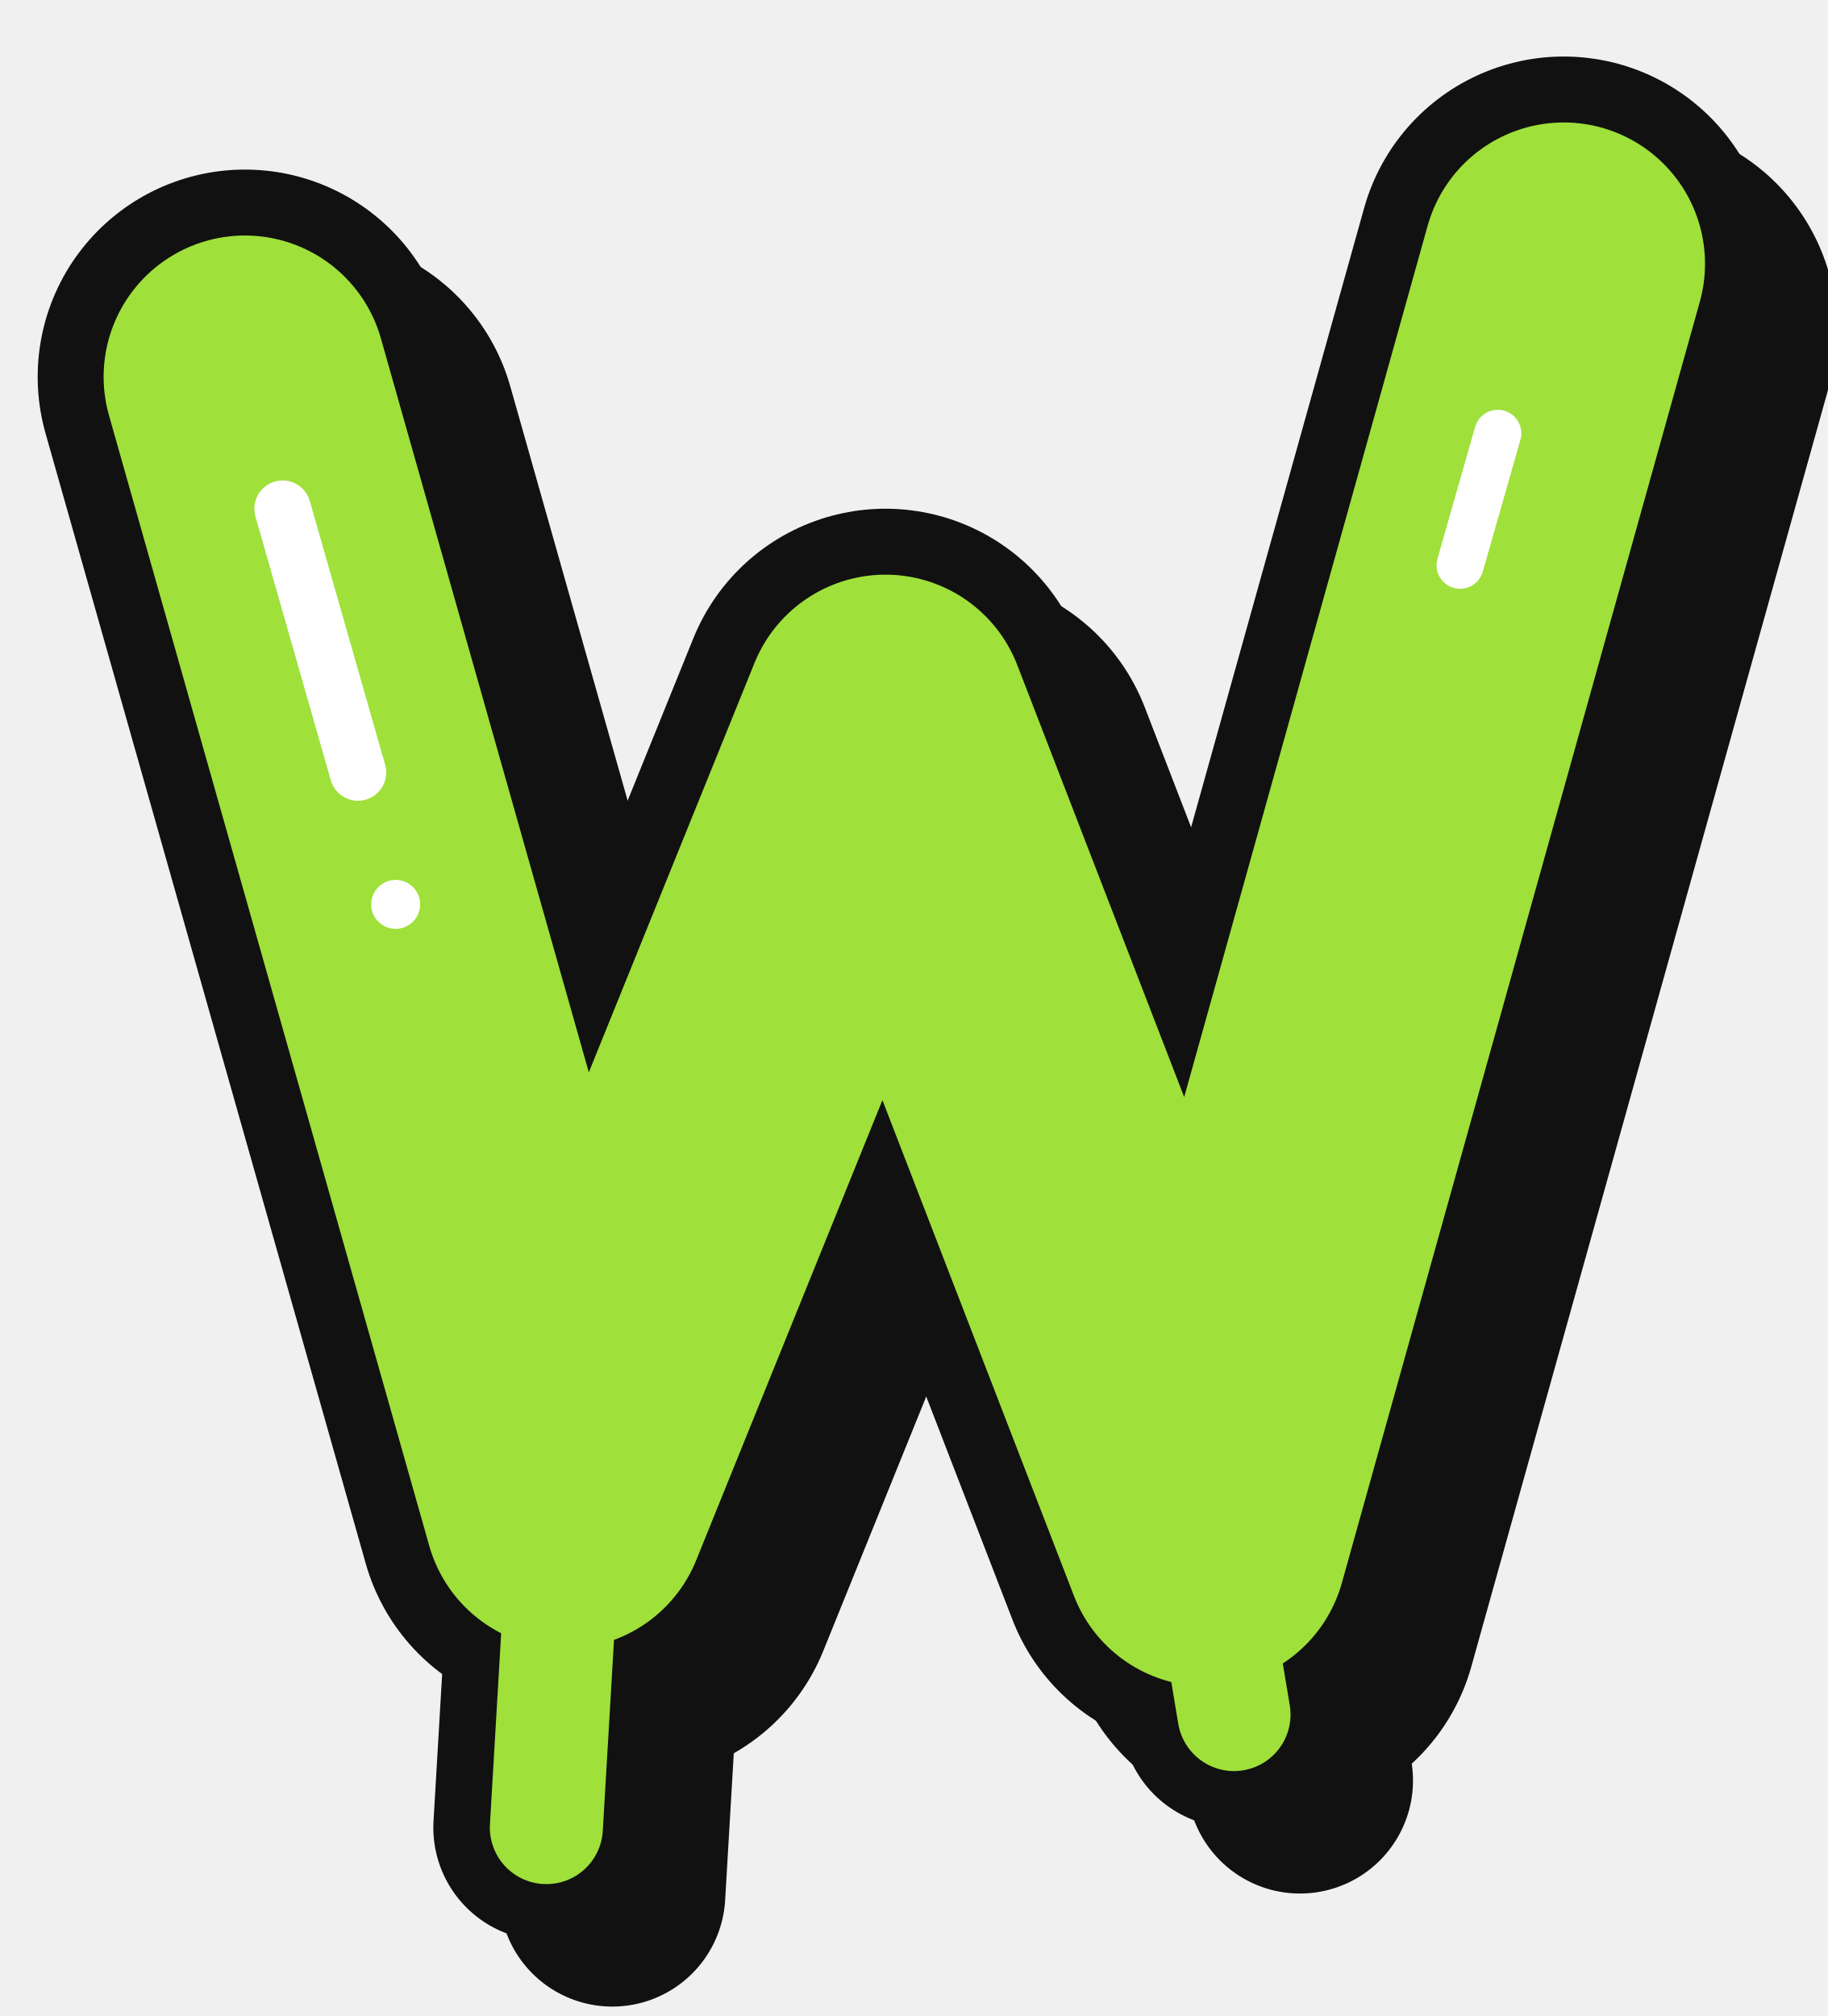
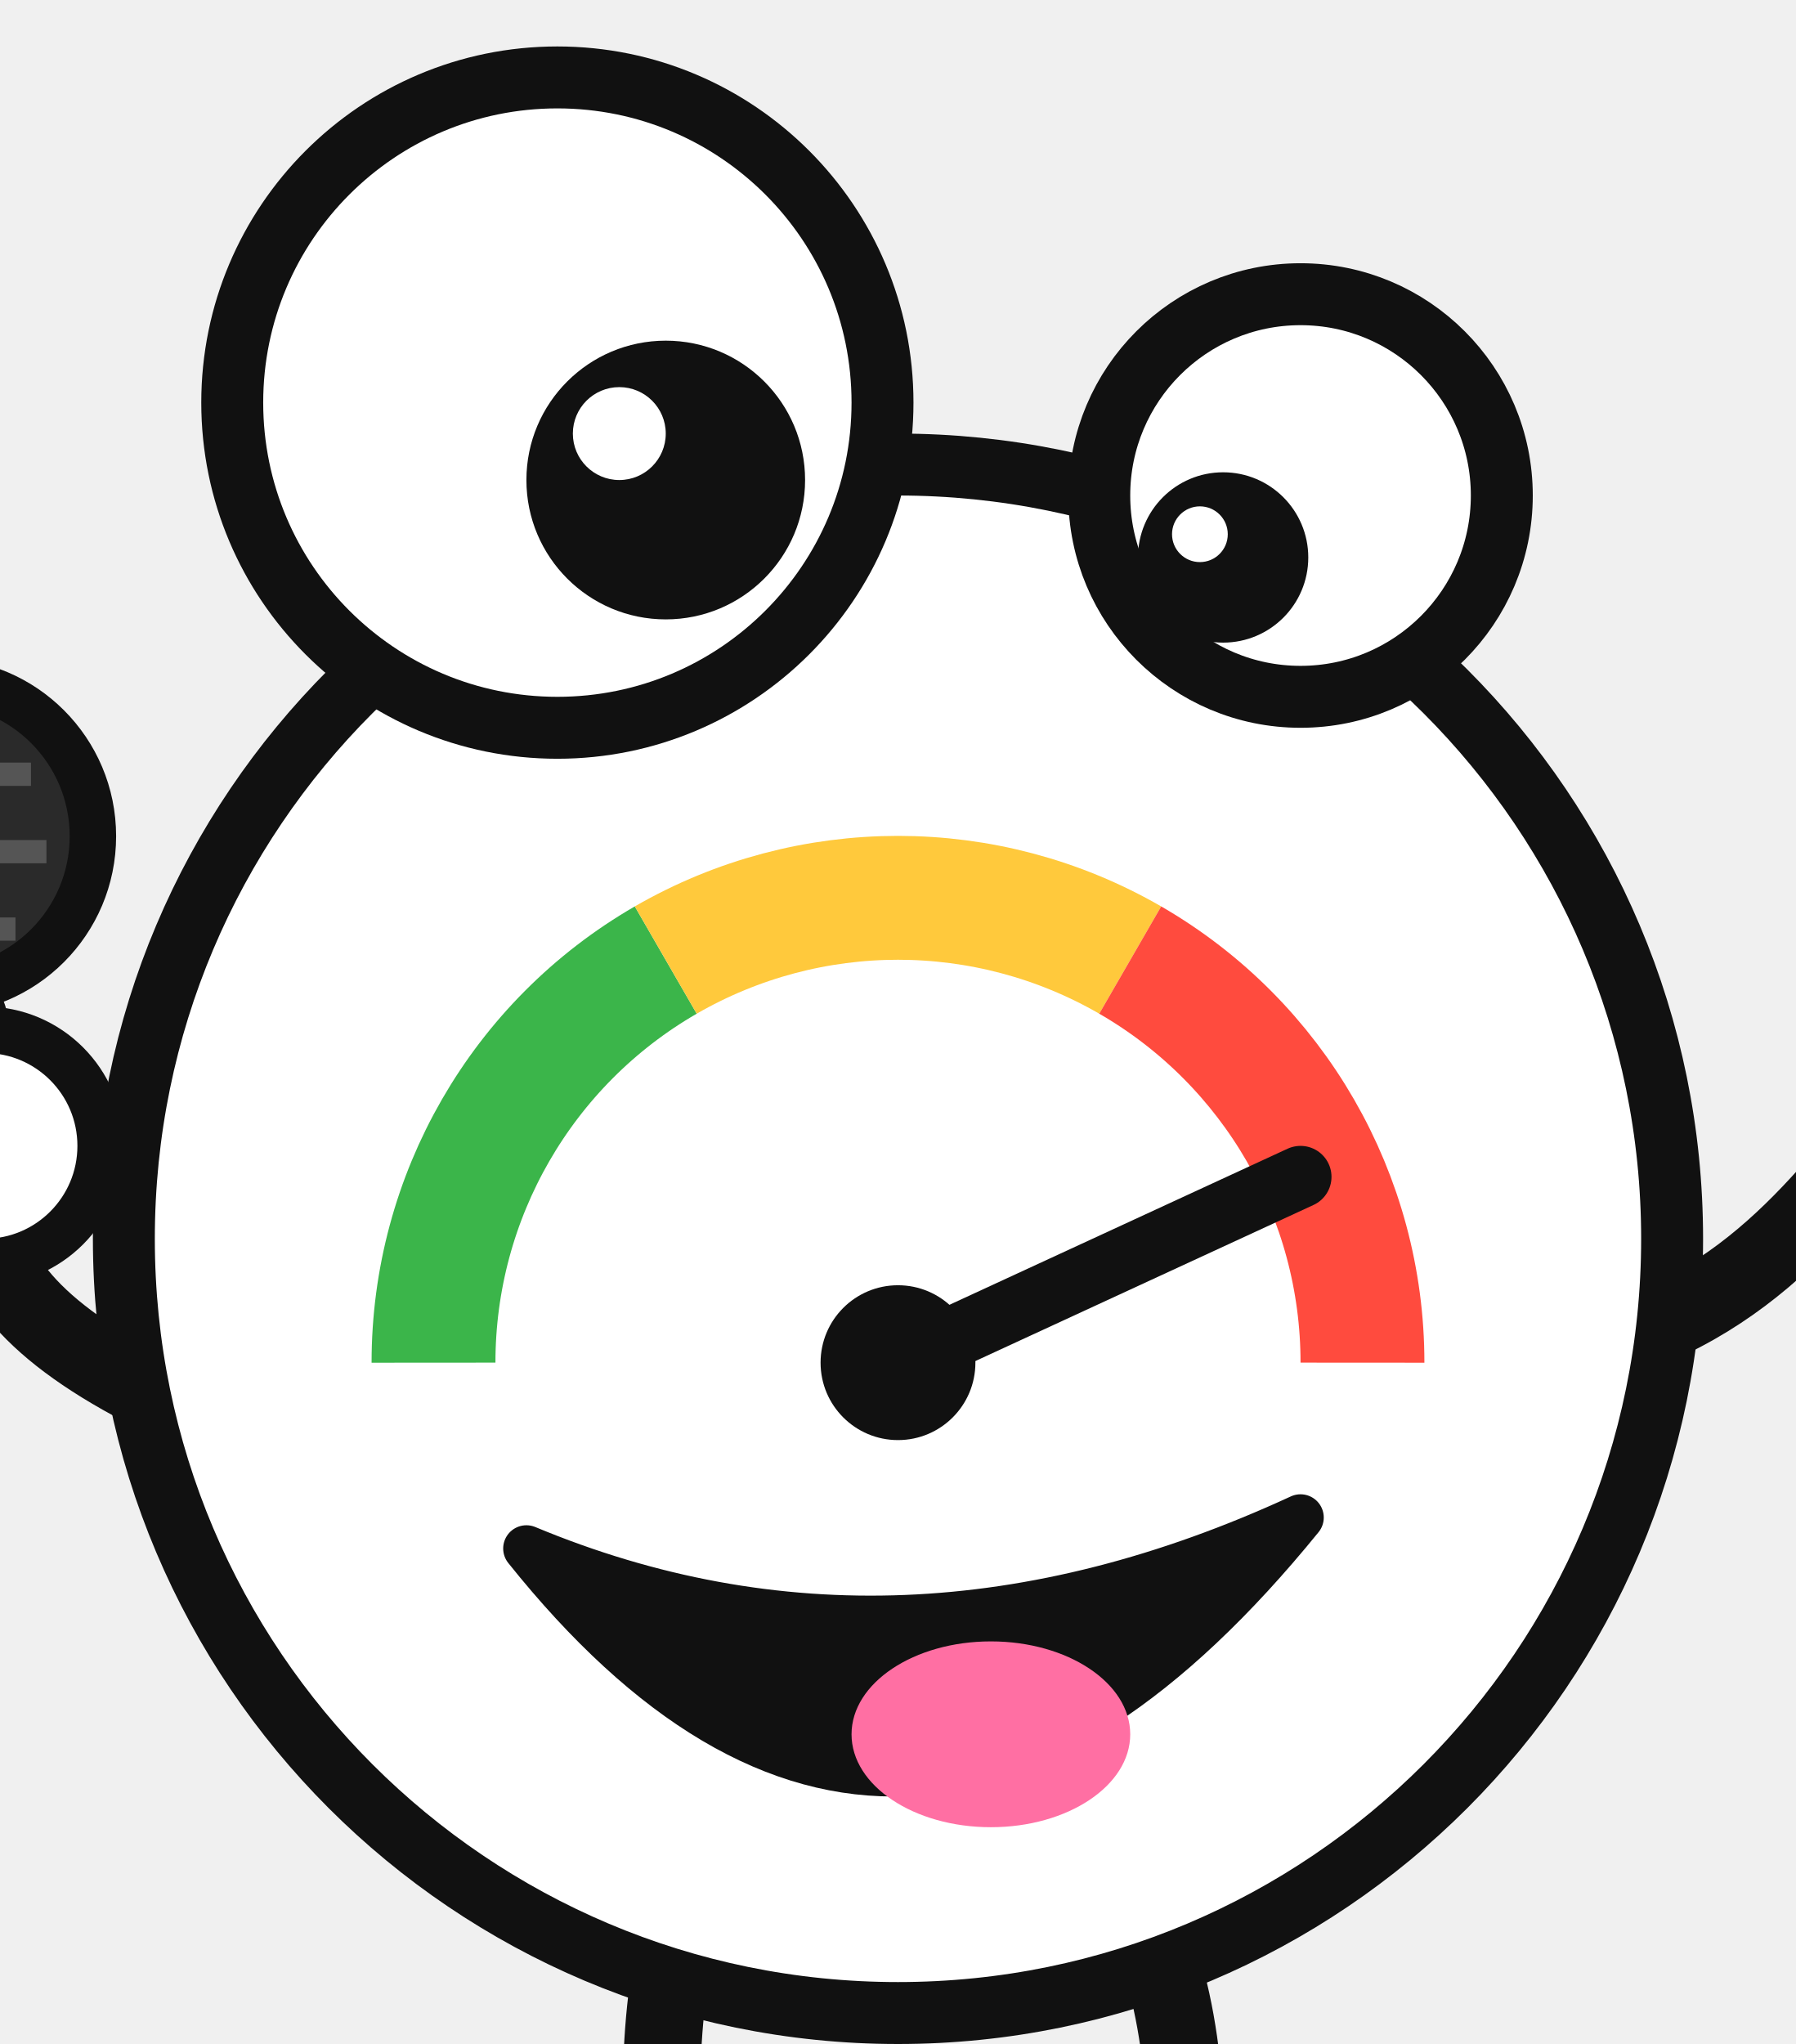
- <svg xmlns="http://www.w3.org/2000/svg" viewBox="-8 -10 194 214" width="776" height="856">
-   <path transform="translate(7 7)" d="M18 30 L52 150 L86 66 L120 154 L158 18" fill="none" stroke="#111111" stroke-width="44" stroke-linecap="round" stroke-linejoin="round" />
-   <path transform="translate(7 7)" d="M52 150 L50 184 M120 154 L123 172" fill="none" stroke="#111111" stroke-width="24" stroke-linecap="round" />
-   <path transform="translate(0 0)" d="M18 30 L52 150 L86 66 L120 154 L158 18" fill="none" stroke="#111111" stroke-width="44" stroke-linecap="round" stroke-linejoin="round" />
-   <path transform="translate(0 0)" d="M52 150 L50 184 M120 154 L123 172" fill="none" stroke="#111111" stroke-width="24" stroke-linecap="round" />
-   <path transform="translate(0 0)" d="M18 30 L52 150 L86 66 L120 154 L158 18" fill="none" stroke="#9FE03A" stroke-width="30" stroke-linecap="round" stroke-linejoin="round" />
-   <path transform="translate(0 0)" d="M52 150 L50 184 M120 154 L123 172" fill="none" stroke="#9FE03A" stroke-width="12" stroke-linecap="round" />
-   <path d="M22 44 L30 72" stroke="#ffffff" stroke-width="6" stroke-linecap="round" />
-   <circle cx="34" cy="86" r="2.6" fill="#ffffff" />
-   <path d="M151 36 L147 50" stroke="#ffffff" stroke-width="5" stroke-linecap="round" />
+ <svg xmlns="http://www.w3.org/2000/svg" viewBox="12 2 116 132" width="116" height="132">
+   <g stroke-linejoin="round">
+     <path d="M22 92 C14 88 11 84 11 80" fill="none" stroke="#111111" stroke-width="5" stroke-linecap="round" />
+     <path d="M9 68 L11 78" stroke="#111111" stroke-width="7" stroke-linecap="round" />
+     <circle cx="8" cy="56" r="10" fill="#2a2a2a" stroke="#111111" stroke-width="3" />
+     <path d="M2 52 L14 52 M1 57 L15 57 M3 62 L13 62" stroke="#555555" stroke-width="1.5" />
+     <circle cx="5" cy="51" r="2.5" fill="#ffffff" />
+     <circle cx="11" cy="76" r="7.5" fill="#ffffff" stroke="#111111" stroke-width="3" />
+     <path d="M118 88 C128 84 132 76 138 70" fill="none" stroke="#111111" stroke-width="5" stroke-linecap="round" />
+     <circle cx="141" cy="67" r="8" fill="#ffffff" stroke="#111111" stroke-width="3" />
+     <path d="M141 59 L150 52" stroke="#111111" stroke-width="4" stroke-linecap="round" />
+     <path d="M56 126 C52 142 60 152 46 168" fill="none" stroke="#111111" stroke-width="5" stroke-linecap="round" />
+     <path d="M86 126 C92 140 84 154 98 168" fill="none" stroke="#111111" stroke-width="5" stroke-linecap="round" />
+     <ellipse cx="40" cy="173" rx="13" ry="7" fill="#ffffff" stroke="#111111" stroke-width="3" />
+     <ellipse cx="104" cy="173" rx="13" ry="7" fill="#ffffff" stroke="#111111" stroke-width="3" />
+     <circle cx="70" cy="82" r="50" fill="#ffffff" stroke="#111111" stroke-width="4" />
+     <path d="M40 90 A30 30 0 0 1 55 64" fill="none" stroke="#3BB54A" stroke-width="8" />
+     <path d="M55 64 A30 30 0 0 1 85 64" fill="none" stroke="#FFC93C" stroke-width="8" />
+     <path d="M85 64 A30 30 0 0 1 100 90" fill="none" stroke="#FF4B3E" stroke-width="8" />
+     <path d="M70 90 L96 78" stroke="#111111" stroke-width="4" stroke-linecap="round" />
+     <circle cx="70" cy="90" r="5" fill="#111111" />
+     <path d="M46 102 Q70 132 96 100 Q70 112 46 102 Z" fill="#111111" stroke="#111111" stroke-width="3" />
+     <ellipse cx="76" cy="114" rx="9" ry="6" fill="#FF6FA3" />
+     <circle cx="48" cy="28" r="21" fill="#ffffff" stroke="#111111" stroke-width="4" />
+     <circle cx="55" cy="33" r="9" fill="#111111" />
+     <circle cx="52" cy="30" r="3" fill="#ffffff" />
+     <circle cx="96" cy="34" r="13" fill="#ffffff" stroke="#111111" stroke-width="4" />
+     <circle cx="91" cy="38" r="5.5" fill="#111111" />
+     <circle cx="89.5" cy="36.5" r="1.8" fill="#ffffff" />
+   </g>
</svg>
